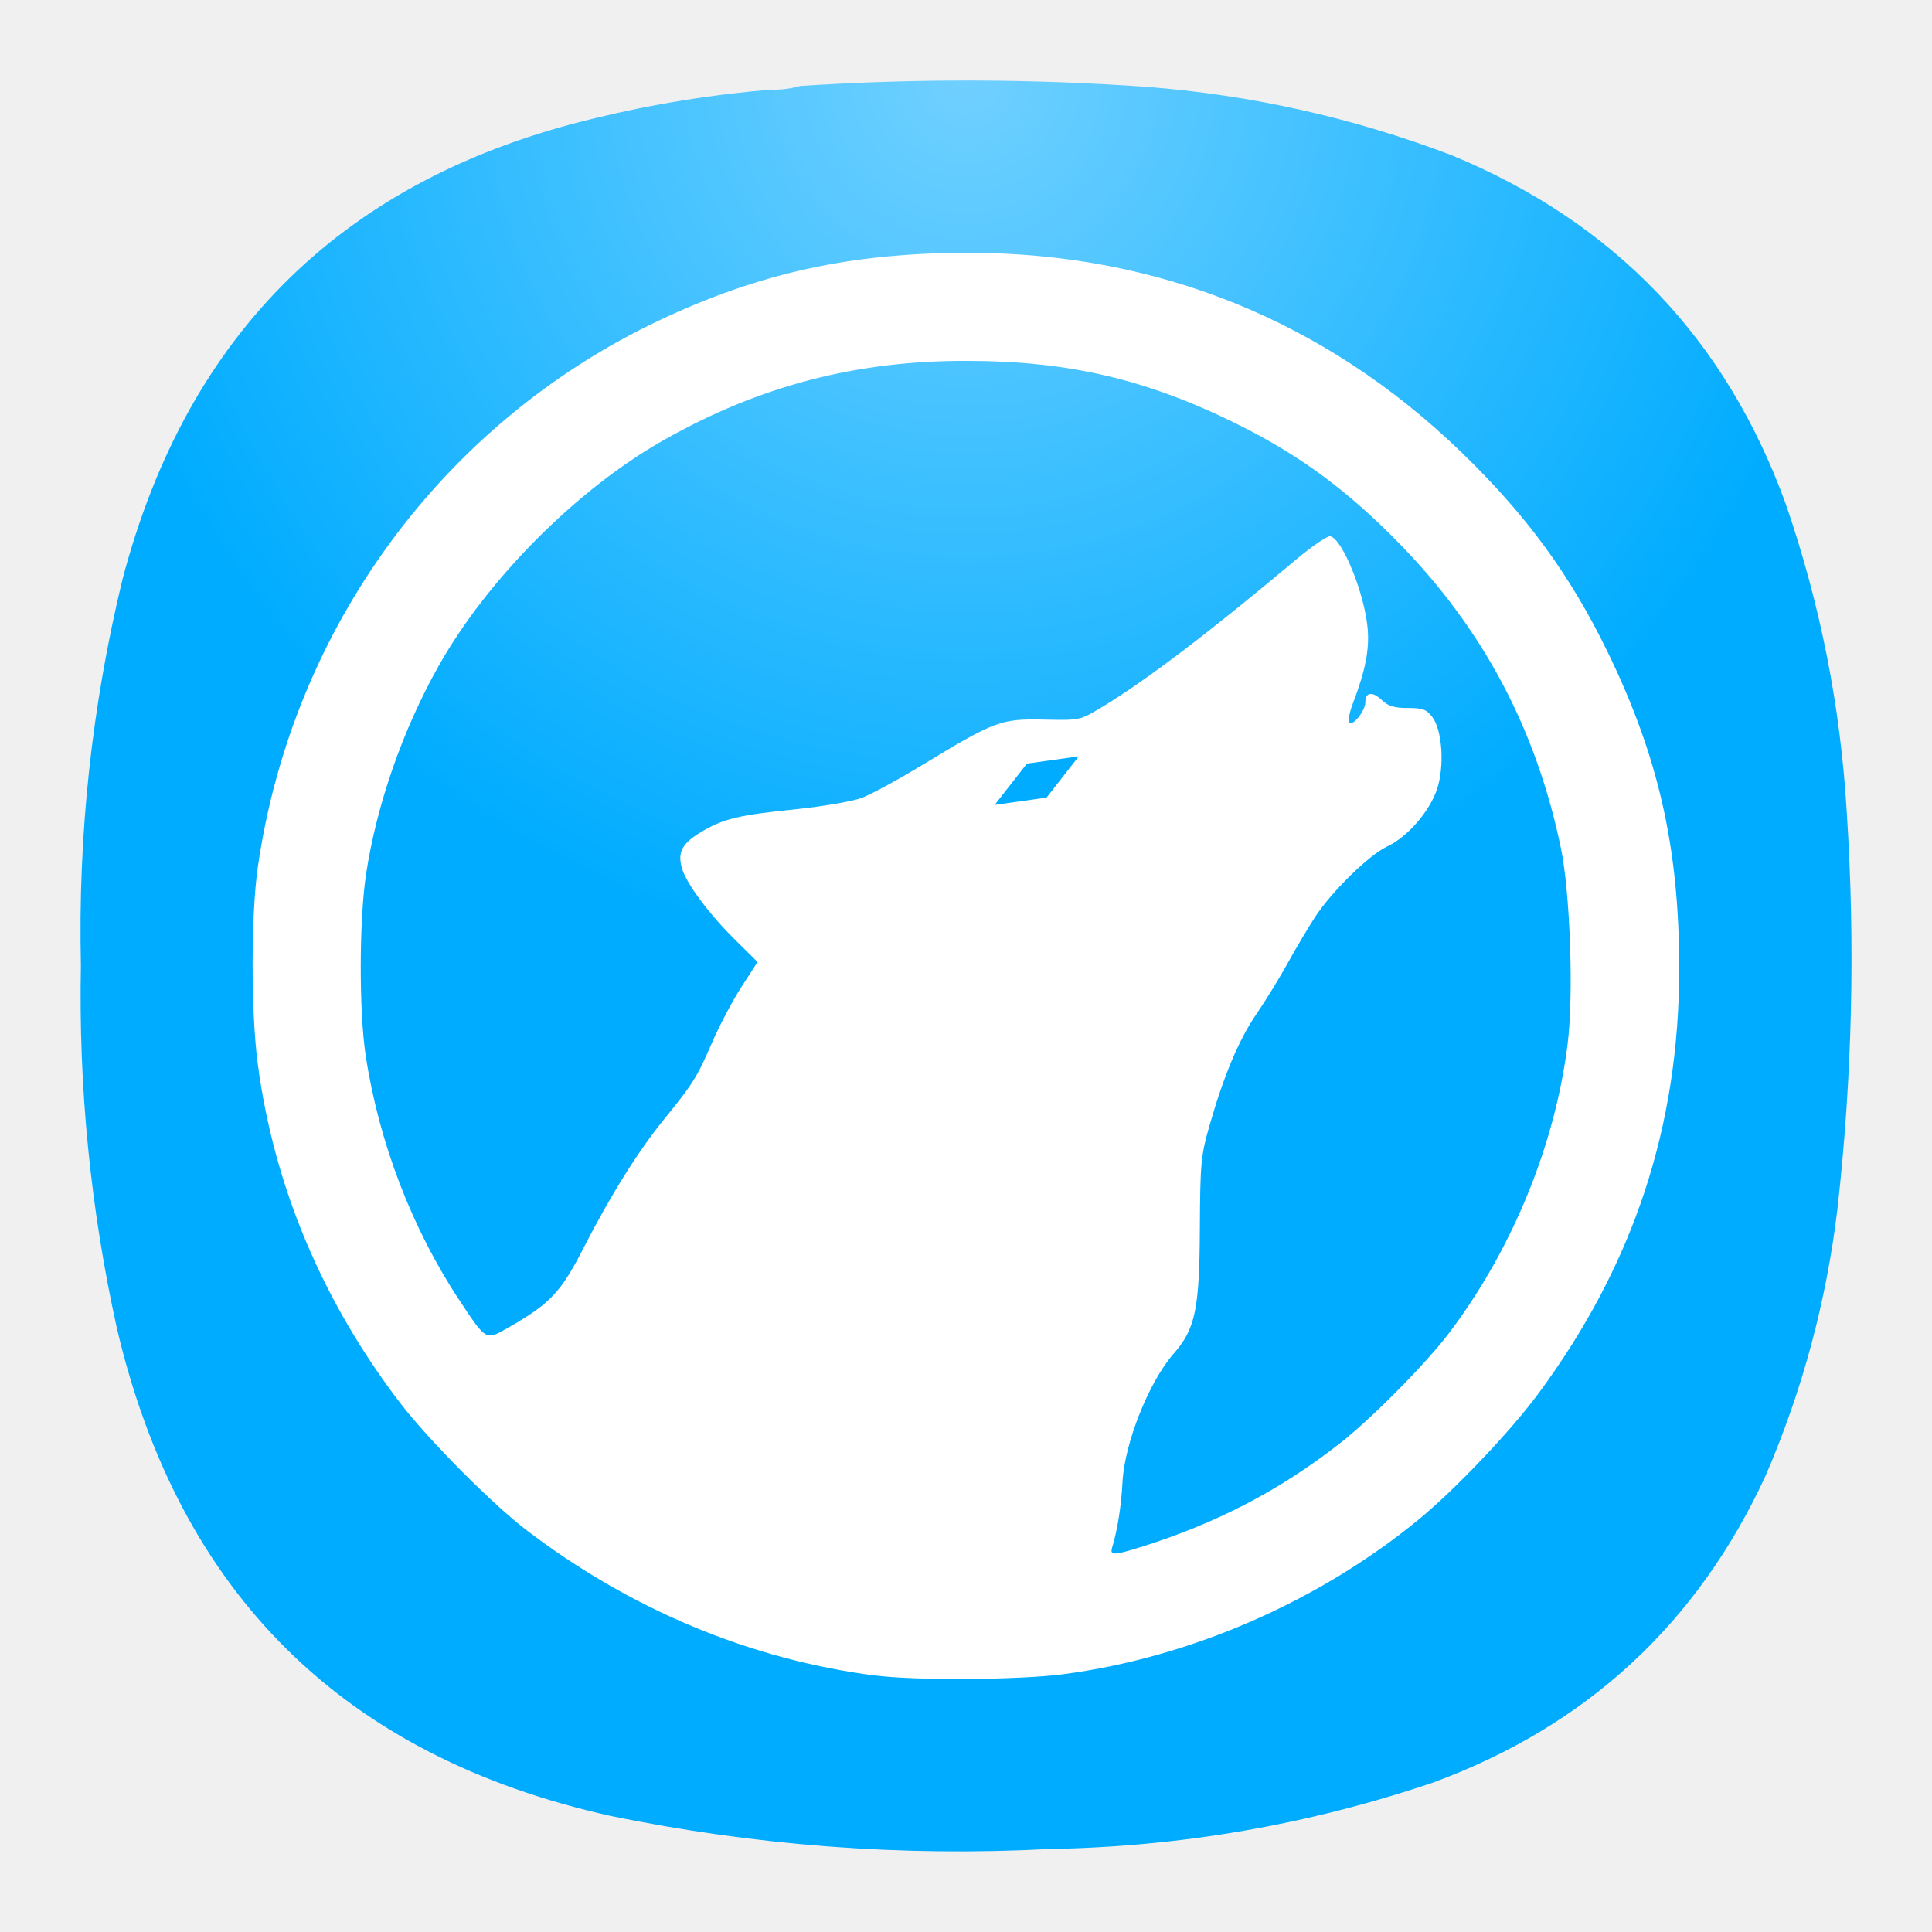
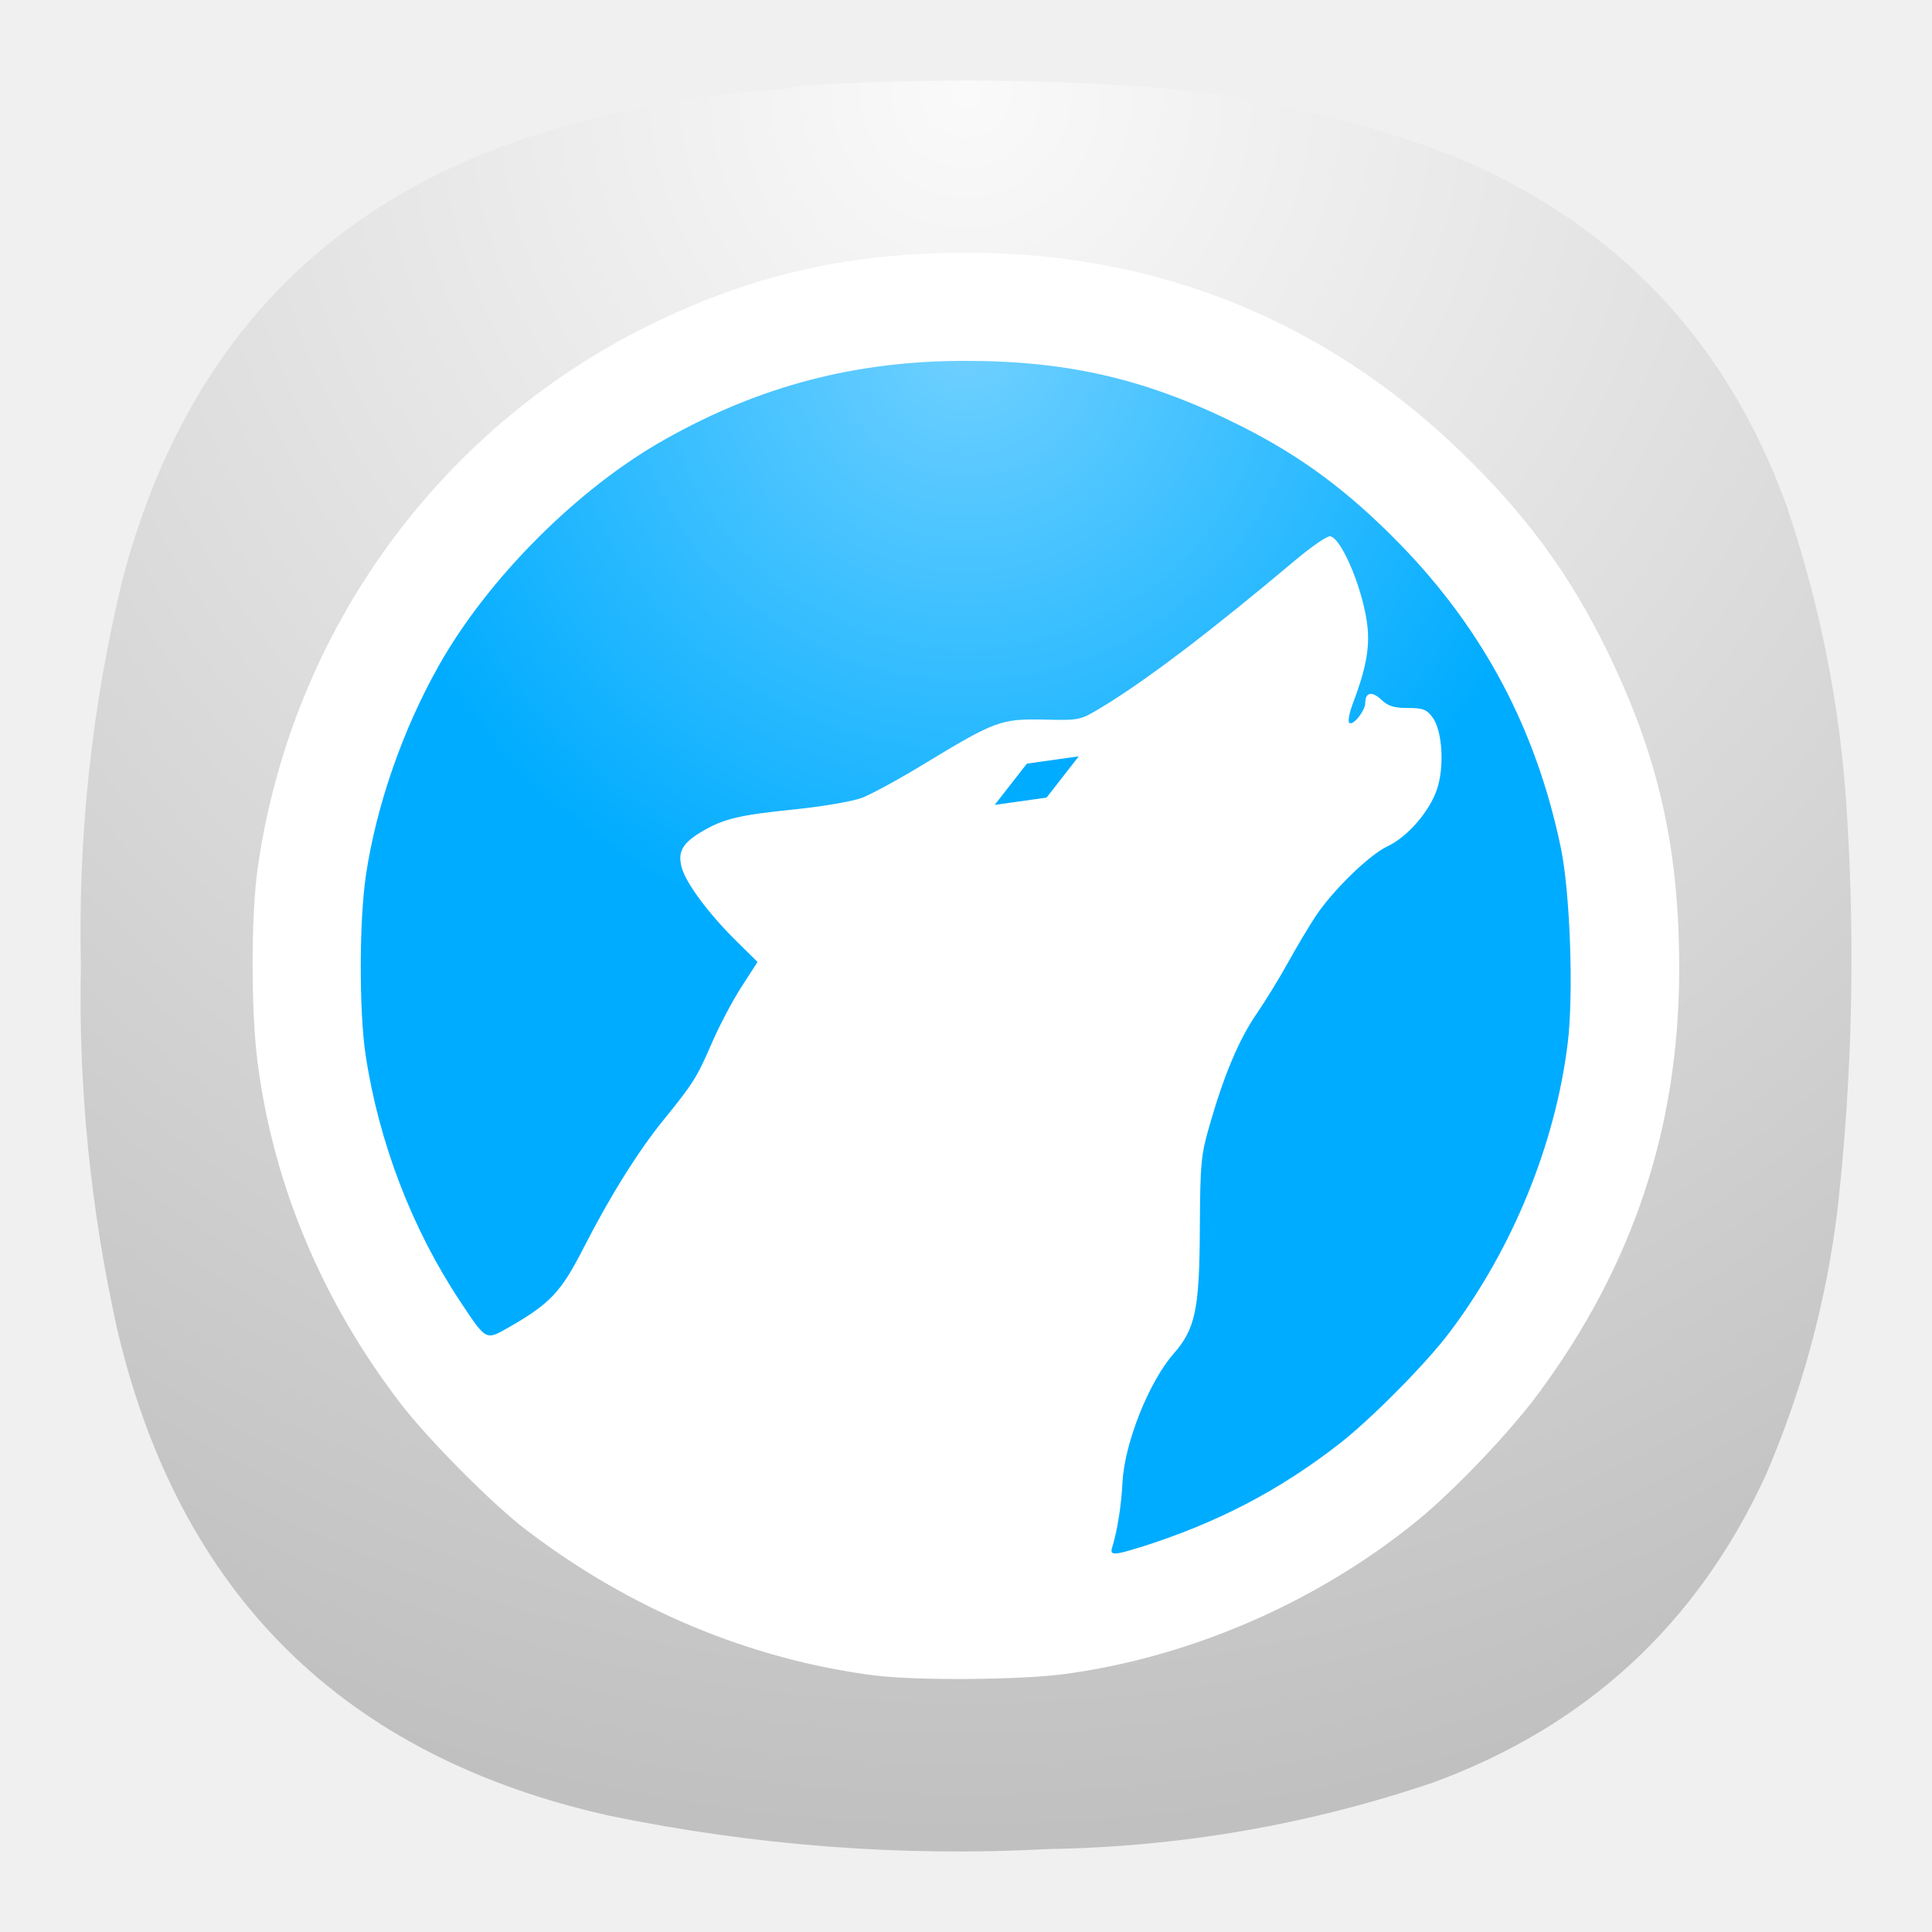
- <svg xmlns="http://www.w3.org/2000/svg" width="24" height="24" viewBox="0 0 24 24" fill="none" version="1.1" id="svg329" xml:space="preserve">
-   <path fill-rule="evenodd" clip-rule="evenodd" d="m 9.596,1.114 c 0.12,0.001 0.234,-0.014 0.344,-0.046 1.436,-0.094 2.871,-0.09 4.307,0.011 1.302,0.101 2.562,0.384 3.78,0.847 2.026,0.834 3.412,2.28 4.158,4.339 0.427,1.24 0.679,2.514 0.756,3.824 0.107,1.645 0.069,3.286 -0.115,4.923 -0.137,1.151 -0.435,2.258 -0.893,3.32 -0.851,1.843 -2.229,3.113 -4.135,3.813 -1.545,0.522 -3.133,0.797 -4.765,0.824 -1.836,0.096 -3.653,-0.042 -5.453,-0.412 -3.312,-0.738 -5.354,-2.757 -6.128,-6.057 -0.328,-1.486 -0.477,-2.989 -0.447,-4.511 -0.037,-1.618 0.135,-3.214 0.515,-4.786 0.811,-3.086 2.77,-4.998 5.876,-5.736 0.724,-0.177 1.457,-0.295 2.199,-0.355 z" fill="url(#paint0_radial_0_1)" id="path318" style="fill:url(#paint0_radial_0_1)" />
-   <defs id="defs327">
-     <radialGradient id="paint0_radial_0_1" cx="0" cy="0" r="1" gradientUnits="userSpaceOnUse" gradientTransform="matrix(0,11,-11,0,11.99999,1.000015)">
-       <stop stop-color="#6EBBF7" id="stop322" offset="0" style="stop-color:#70d0ff;stop-opacity:1;" />
-       <stop offset="1" stop-color="#2196F3" id="stop324" style="stop-color:#00acff;stop-opacity:1;" />
-     </radialGradient>
+ <svg xmlns="http://www.w3.org/2000/svg" width="24" height="24" viewBox="0 0 6.35 6.35" version="1.1" id="svg2180">
+   <defs id="defs2177">
    <radialGradient fx="0" fy="0" cx="0" cy="0" r="1" gradientUnits="userSpaceOnUse" gradientTransform="matrix(0,16.5,-16.5,0,8.999651,0.749985)" spreadMethod="pad" id="radialGradient868-3">
      <stop style="stop-opacity:1;stop-color:#fafafa" offset="0" id="stop864-6" />
      <stop style="stop-opacity:1;stop-color:#c0c0c0" offset="1" id="stop866-7" />
    </radialGradient>
+     <linearGradient id="b" x1="70.786" x2="6.447" y1="12.393" y2="74.468" gradientTransform="matrix(0.15246,0,0,0.15246,2.9,2.903)" gradientUnits="userSpaceOnUse" spreadMethod="pad">
+       <stop offset="0" style="stop-opacity:1;stop-color:#fff44f" id="stop61" />
+       <stop offset=".048" style="stop-opacity:1;stop-color:#fff44f" id="stop62" />
+       <stop offset=".111" style="stop-opacity:1;stop-color:#ffe847" id="stop63" />
+       <stop offset=".225" style="stop-opacity:1;stop-color:#ffc830" id="stop64" />
+       <stop offset=".368" style="stop-opacity:1;stop-color:#ff980e" id="stop65" />
+       <stop offset=".401" style="stop-opacity:1;stop-color:#ff8b16" id="stop66" />
+       <stop offset=".462" style="stop-opacity:1;stop-color:#ff672a" id="stop67" />
+       <stop offset=".534" style="stop-opacity:1;stop-color:#ff3647" id="stop68" />
+       <stop offset=".705" style="stop-opacity:1;stop-color:#e31587" id="stop69" />
+       <stop offset="1" style="stop-opacity:1;stop-color:#e31587" id="stop70" />
+     </linearGradient>
+     <radialGradient id="c" cx="-7907.187" cy="-8515.121" r="80.797" fx="-7907.187" fy="-8515.121" gradientTransform="matrix(0.20007,0,0,0.20007,1600.415,1710.517)" gradientUnits="userSpaceOnUse" spreadMethod="pad">
+       <stop offset="0" style="stop-opacity:1;stop-color:#ffbd4f" id="stop3" />
+       <stop offset=".129" style="stop-opacity:1;stop-color:#ffbd4f" id="stop4" />
+       <stop offset=".186" style="stop-opacity:1;stop-color:#ffac31" id="stop5" />
+       <stop offset=".247" style="stop-opacity:1;stop-color:#ff9d17" id="stop6" />
+       <stop offset=".283" style="stop-opacity:1;stop-color:#ff980e" id="stop7" />
+       <stop offset=".403" style="stop-opacity:1;stop-color:#ff563b" id="stop8" />
+       <stop offset=".467" style="stop-opacity:1;stop-color:#ff3750" id="stop9" />
+       <stop offset=".71" style="stop-opacity:1;stop-color:#f5156c" id="stop10" />
+       <stop offset=".782" style="stop-opacity:1;stop-color:#eb0878" id="stop11" />
+       <stop offset=".86" style="stop-opacity:1;stop-color:#e50080" id="stop12" />
+       <stop offset="1" style="stop-opacity:1;stop-color:#e50080" id="stop13" />
+     </radialGradient>
+     <radialGradient id="d" cx="-7926.97" cy="-8533.457" r="58.534" fx="-7926.97" fy="-8533.457" gradientTransform="matrix(0.15246,0,0,0.15246,1218.794,1302.5)" gradientUnits="userSpaceOnUse" spreadMethod="pad">
+       <stop offset="0" style="stop-opacity:1;stop-color:#fff44f" id="stop14" />
+       <stop offset=".132" style="stop-opacity:1;stop-color:#fff44f" id="stop15" />
+       <stop offset=".252" style="stop-opacity:1;stop-color:#ffdc3e" id="stop16" />
+       <stop offset=".506" style="stop-opacity:1;stop-color:#ff9d12" id="stop17" />
+       <stop offset=".526" style="stop-opacity:1;stop-color:#ff980e" id="stop18" />
+       <stop offset="1" style="stop-opacity:1;stop-color:#ff980e" id="stop19" />
+     </radialGradient>
+     <radialGradient id="e" cx="-7945.648" cy="-8460.984" r="38.471" fx="-7945.648" fy="-8460.984" gradientTransform="matrix(0.15246,0,0,0.15246,1218.794,1302.5)" gradientUnits="userSpaceOnUse" spreadMethod="pad">
+       <stop offset="0" style="stop-opacity:1;stop-color:#3a8ee6" id="stop20" />
+       <stop offset=".353" style="stop-opacity:1;stop-color:#3a8ee6" id="stop21" />
+       <stop offset=".472" style="stop-opacity:1;stop-color:#5c79f0" id="stop22" />
+       <stop offset=".669" style="stop-opacity:1;stop-color:#9059ff" id="stop23" />
+       <stop offset="1" style="stop-opacity:1;stop-color:#c139e6" id="stop24" />
+     </radialGradient>
+     <radialGradient id="f" cx="-7937.731" cy="-8518.427" r="27.676" fx="-7937.731" fy="-8518.427" gradientTransform="matrix(0.15246,0,0,0.15246,1218.794,1302.5)" gradientUnits="userSpaceOnUse" spreadMethod="pad">
+       <stop offset="0" style="stop-opacity:1;stop-color:#ffe226" id="stop25" />
+       <stop offset=".121" style="stop-opacity:1;stop-color:#ffdb27" id="stop26" />
+       <stop offset=".295" style="stop-opacity:1;stop-color:#ffc82a" id="stop27" />
+       <stop offset=".502" style="stop-opacity:1;stop-color:#ffa930" id="stop28" />
+       <stop offset=".732" style="stop-opacity:1;stop-color:#ff7e37" id="stop29" />
+       <stop offset=".792" style="stop-opacity:1;stop-color:#ff7139" id="stop30" />
+       <stop offset="1" style="stop-opacity:1;stop-color:#ff7139" id="stop31" />
+     </radialGradient>
+     <radialGradient id="g" cx="-7915.977" cy="-8535.981" r="118.081" fx="-7915.977" fy="-8535.981" gradientTransform="matrix(0.15246,0,0,0.15246,1218.794,1302.5)" gradientUnits="userSpaceOnUse" spreadMethod="pad">
+       <stop offset="0" style="stop-opacity:1;stop-color:#fff44f" id="stop32" />
+       <stop offset=".113" style="stop-opacity:1;stop-color:#fff44f" id="stop33" />
+       <stop offset=".456" style="stop-opacity:1;stop-color:#ff980e" id="stop34" />
+       <stop offset=".622" style="stop-opacity:1;stop-color:#ff5634" id="stop35" />
+       <stop offset=".716" style="stop-opacity:1;stop-color:#ff3647" id="stop36" />
+       <stop offset=".904" style="stop-opacity:1;stop-color:#e31587" id="stop37" />
+       <stop offset="1" style="stop-opacity:1;stop-color:#e31587" id="stop38" />
+     </radialGradient>
+     <radialGradient id="h" cx="-7927.165" cy="-8522.859" r="86.499" fx="-7927.165" fy="-8522.859" gradientTransform="matrix(0.016,0.1517,-0.09956,0.01052,-711.238,1294.296)" gradientUnits="userSpaceOnUse" spreadMethod="pad">
+       <stop offset="0" style="stop-opacity:1;stop-color:#fff44f" id="stop39" />
+       <stop offset=".06" style="stop-opacity:1;stop-color:#ffe847" id="stop40" />
+       <stop offset=".168" style="stop-opacity:1;stop-color:#ffc830" id="stop41" />
+       <stop offset=".304" style="stop-opacity:1;stop-color:#ff980e" id="stop42" />
+       <stop offset=".356" style="stop-opacity:1;stop-color:#ff8b16" id="stop43" />
+       <stop offset=".455" style="stop-opacity:1;stop-color:#ff672a" id="stop44" />
+       <stop offset=".57" style="stop-opacity:1;stop-color:#ff3647" id="stop45" />
+       <stop offset=".737" style="stop-opacity:1;stop-color:#e31587" id="stop46" />
+       <stop offset="1" style="stop-opacity:1;stop-color:#e31587" id="stop47" />
+     </radialGradient>
+     <radialGradient id="i" cx="-7938.383" cy="-8508.176" r="73.72" fx="-7938.383" fy="-8508.176" gradientTransform="matrix(0.15246,0,0,0.15246,1218.794,1302.5)" gradientUnits="userSpaceOnUse" spreadMethod="pad">
+       <stop offset="0" style="stop-opacity:1;stop-color:#fff44f" id="stop48" />
+       <stop offset=".137" style="stop-opacity:1;stop-color:#fff44f" id="stop49" />
+       <stop offset=".48" style="stop-opacity:1;stop-color:#ff980e" id="stop50" />
+       <stop offset=".592" style="stop-opacity:1;stop-color:#ff5634" id="stop51" />
+       <stop offset=".655" style="stop-opacity:1;stop-color:#ff3647" id="stop52" />
+       <stop offset=".904" style="stop-opacity:1;stop-color:#e31587" id="stop53" />
+       <stop offset="1" style="stop-opacity:1;stop-color:#e31587" id="stop54" />
+     </radialGradient>
+     <radialGradient id="j" cx="-7918.923" cy="-8503.861" r="80.686" fx="-7918.923" fy="-8503.861" gradientTransform="matrix(0.15246,0,0,0.15246,1218.794,1302.5)" gradientUnits="userSpaceOnUse" spreadMethod="pad">
+       <stop offset="0" style="stop-opacity:1;stop-color:#fff44f" id="stop55" />
+       <stop offset=".094" style="stop-opacity:1;stop-color:#fff44f" id="stop56" />
+       <stop offset=".231" style="stop-opacity:1;stop-color:#ffe141" id="stop57" />
+       <stop offset=".509" style="stop-opacity:1;stop-color:#ffaf1e" id="stop58" />
+       <stop offset=".626" style="stop-opacity:1;stop-color:#ff980e" id="stop59" />
+       <stop offset="1" style="stop-opacity:1;stop-color:#ff980e" id="stop60" />
+     </radialGradient>
+     <radialGradient id="paint0_radial_0_1" cx="0" cy="0" r="1" gradientUnits="userSpaceOnUse" gradientTransform="matrix(0,7.773581,-7.773581,0,11.99999,4.22643)">
+       <stop stop-color="#6EBBF7" id="stop322" offset="0" style="stop-color:#70d0ff;stop-opacity:1;" />
+       <stop offset="1" stop-color="#2196F3" id="stop324" style="stop-color:#00acff;stop-opacity:1;" />
+     </radialGradient>
  </defs>
-   <g id="g1579" transform="matrix(1.584741,0,0,1.584741,17.03471,-11.91457)">
-     <path style="fill:#ffffff;stroke-width:0.027" d="m -3.886,20.653 c -0.981,-0.126 -1.919,-0.517 -2.737,-1.141 -0.267,-0.203 -0.768,-0.708 -0.987,-0.993 -0.612,-0.799 -0.993,-1.705 -1.119,-2.664 -0.054,-0.41 -0.053,-1.164 5.99e-4,-1.539 0.27,-1.874 1.45,-3.482 3.144,-4.285 0.788,-0.373 1.509,-0.531 2.425,-0.531 1.481,0 2.796,0.531 3.861,1.559 0.513,0.495 0.857,0.965 1.152,1.572 0.399,0.822 0.56,1.536 0.56,2.479 0,1.241 -0.359,2.324 -1.103,3.331 -0.221,0.299 -0.654,0.754 -0.94,0.989 -0.787,0.645 -1.79,1.081 -2.785,1.212 -0.344,0.045 -1.156,0.051 -1.472,0.01 z m 2.075,-1.006 c 0.599,-0.189 1.087,-0.443 1.559,-0.81 0.251,-0.195 0.684,-0.633 0.865,-0.874 0.493,-0.653 0.828,-1.472 0.926,-2.262 0.048,-0.381 0.02,-1.186 -0.053,-1.536 -0.192,-0.926 -0.606,-1.708 -1.258,-2.378 -0.406,-0.417 -0.777,-0.692 -1.253,-0.931 -0.722,-0.362 -1.341,-0.509 -2.154,-0.509 -0.861,-8.27e-4 -1.615,0.196 -2.362,0.618 -0.68,0.383 -1.383,1.087 -1.768,1.77 -0.284,0.503 -0.491,1.1 -0.572,1.645 -0.053,0.358 -0.054,1.068 -0.002,1.41 0.104,0.685 0.364,1.362 0.741,1.93 0.206,0.31 0.199,0.307 0.381,0.203 0.325,-0.186 0.409,-0.276 0.586,-0.622 0.207,-0.405 0.428,-0.759 0.628,-1.005 0.231,-0.284 0.262,-0.334 0.378,-0.602 0.058,-0.135 0.163,-0.333 0.232,-0.44 l 0.126,-0.195 -0.163,-0.161 c -0.217,-0.213 -0.397,-0.455 -0.431,-0.578 -0.035,-0.126 0.006,-0.196 0.169,-0.29 0.165,-0.095 0.283,-0.123 0.723,-0.168 0.214,-0.022 0.447,-0.062 0.521,-0.09 0.073,-0.028 0.291,-0.146 0.484,-0.264 0.559,-0.339 0.606,-0.356 0.941,-0.349 0.283,0.006 0.283,0.006 0.451,-0.095 0.352,-0.212 0.856,-0.596 1.521,-1.155 0.127,-0.107 0.25,-0.191 0.273,-0.187 0.094,0.018 0.267,0.442 0.293,0.718 0.016,0.168 -0.017,0.334 -0.116,0.594 -0.027,0.071 -0.04,0.139 -0.028,0.15 0.028,0.028 0.126,-0.094 0.126,-0.158 0,-0.082 0.054,-0.091 0.127,-0.022 0.053,0.05 0.099,0.064 0.207,0.064 0.117,0 0.146,0.011 0.192,0.072 0.078,0.104 0.096,0.386 0.036,0.565 -0.058,0.174 -0.232,0.375 -0.391,0.449 -0.142,0.067 -0.429,0.347 -0.563,0.55 -0.051,0.078 -0.148,0.24 -0.214,0.36 -0.066,0.12 -0.178,0.302 -0.248,0.404 -0.137,0.2 -0.255,0.48 -0.368,0.876 -0.067,0.233 -0.072,0.293 -0.075,0.812 -0.003,0.627 -0.036,0.78 -0.205,0.973 -0.193,0.219 -0.385,0.701 -0.401,1.005 -0.01,0.192 -0.04,0.379 -0.082,0.517 -0.018,0.061 0.016,0.06 0.222,-0.005 z" id="path1573" />
-     <path style="fill:#00acff;fill-opacity:1;stroke:none;stroke-width:1.5;stroke-miterlimit:4;stroke-dasharray:none" id="path1575" d="m 18.854,174.592 -1.604,-1.604 1.604,-1.604 1.604,1.604 z" transform="matrix(0.04795921,0.08306779,-0.2054382,0.1186098,32.01165,-8.446996)" />
+   <g id="layer1">
+     <g id="g854" transform="matrix(0.3527778,0,0,0.3527778,-1.197e-4,-9.3e-6)">
+       <g id="g856">
+         <g id="g862">
+           <path d="m 7.195,0.836 c 0.09,0 0.176,-0.012 0.258,-0.035 1.078,-0.071 2.156,-0.067 3.231,0.008 0.976,0.078 1.921,0.289 2.836,0.636 1.519,0.625 2.558,1.711 3.121,3.254 0.316,0.93 0.507,1.887 0.566,2.867 0.078,1.235 0.051,2.465 -0.086,3.696 -0.105,0.863 -0.328,1.691 -0.672,2.488 -0.637,1.383 -1.672,2.336 -3.101,2.859 C 12.191,17 11,17.207 9.773,17.227 8.398,17.301 7.035,17.195 5.684,16.918 3.203,16.367 1.668,14.852 1.09,12.375 0.844,11.262 0.73,10.133 0.754,8.992 0.727,7.781 0.855,6.582 1.141,5.402 1.75,3.09 3.219,1.656 5.547,1.102 6.09,0.969 6.641,0.879 7.195,0.836 Z" style="fill:url(#radialGradient868-3);fill-rule:evenodd;stroke:none" id="path870" />
+         </g>
+       </g>
+     </g>
+     <g id="g1" transform="scale(0.2645833)">
+       <path fill-rule="evenodd" clip-rule="evenodd" d="m 10.301,4.307 c 0.085,8.975e-4 0.166,-0.01 0.243,-0.032 1.015,-0.066 2.029,-0.064 3.044,0.008 0.92,0.072 1.81,0.271 2.671,0.599 1.431,0.589 2.411,1.612 2.938,3.067 0.302,0.876 0.48,1.777 0.534,2.702 0.075,1.162 0.048,2.322 -0.081,3.479 -0.097,0.813 -0.307,1.595 -0.631,2.346 -0.601,1.302 -1.575,2.2 -2.922,2.694 -1.092,0.369 -2.214,0.563 -3.368,0.583 -1.297,0.067 -2.582,-0.03 -3.853,-0.291 C 6.536,18.94 5.093,17.513 4.546,15.181 4.313,14.131 4.208,13.069 4.23,11.993 4.204,10.85 4.325,9.722 4.594,8.611 5.168,6.431 6.552,5.079 8.747,4.558 9.258,4.432 9.776,4.349 10.301,4.307 Z" fill="url(#paint0_radial_0_1)" id="path318" style="fill:url(#paint0_radial_0_1);stroke-width:0.707" />
+       <g id="g1579" transform="matrix(1.584741,0,0,1.584741,17.03471,-11.91457)">
+         <path style="fill:#ffffff;stroke-width:0.027" d="m -3.886,20.653 c -0.981,-0.126 -1.919,-0.517 -2.737,-1.141 -0.267,-0.203 -0.768,-0.708 -0.987,-0.993 -0.612,-0.799 -0.993,-1.705 -1.119,-2.664 -0.054,-0.41 -0.053,-1.164 5.99e-4,-1.539 0.27,-1.874 1.45,-3.482 3.144,-4.285 0.788,-0.373 1.509,-0.531 2.425,-0.531 1.481,0 2.796,0.531 3.861,1.559 0.513,0.495 0.857,0.965 1.152,1.572 0.399,0.822 0.56,1.536 0.56,2.479 0,1.241 -0.359,2.324 -1.103,3.331 -0.221,0.299 -0.654,0.754 -0.94,0.989 -0.787,0.645 -1.79,1.081 -2.785,1.212 -0.344,0.045 -1.156,0.051 -1.472,0.01 z m 2.075,-1.006 c 0.599,-0.189 1.087,-0.443 1.559,-0.81 0.251,-0.195 0.684,-0.633 0.865,-0.874 0.493,-0.653 0.828,-1.472 0.926,-2.262 0.048,-0.381 0.02,-1.186 -0.053,-1.536 -0.192,-0.926 -0.606,-1.708 -1.258,-2.378 -0.406,-0.417 -0.777,-0.692 -1.253,-0.931 -0.722,-0.362 -1.341,-0.509 -2.154,-0.509 -0.861,-8.27e-4 -1.615,0.196 -2.362,0.618 -0.68,0.383 -1.383,1.087 -1.768,1.77 -0.284,0.503 -0.491,1.1 -0.572,1.645 -0.053,0.358 -0.054,1.068 -0.002,1.41 0.104,0.685 0.364,1.362 0.741,1.93 0.206,0.31 0.199,0.307 0.381,0.203 0.325,-0.186 0.409,-0.276 0.586,-0.622 0.207,-0.405 0.428,-0.759 0.628,-1.005 0.231,-0.284 0.262,-0.334 0.378,-0.602 0.058,-0.135 0.163,-0.333 0.232,-0.44 l 0.126,-0.195 -0.163,-0.161 c -0.217,-0.213 -0.397,-0.455 -0.431,-0.578 -0.035,-0.126 0.006,-0.196 0.169,-0.29 0.165,-0.095 0.283,-0.123 0.723,-0.168 0.214,-0.022 0.447,-0.062 0.521,-0.09 0.073,-0.028 0.291,-0.146 0.484,-0.264 0.559,-0.339 0.606,-0.356 0.941,-0.349 0.283,0.006 0.283,0.006 0.451,-0.095 0.352,-0.212 0.856,-0.596 1.521,-1.155 0.127,-0.107 0.25,-0.191 0.273,-0.187 0.094,0.018 0.267,0.442 0.293,0.718 0.016,0.168 -0.017,0.334 -0.116,0.594 -0.027,0.071 -0.04,0.139 -0.028,0.15 0.028,0.028 0.126,-0.094 0.126,-0.158 0,-0.082 0.054,-0.091 0.127,-0.022 0.053,0.05 0.099,0.064 0.207,0.064 0.117,0 0.146,0.011 0.192,0.072 0.078,0.104 0.096,0.386 0.036,0.565 -0.058,0.174 -0.232,0.375 -0.391,0.449 -0.142,0.067 -0.429,0.347 -0.563,0.55 -0.051,0.078 -0.148,0.24 -0.214,0.36 -0.066,0.12 -0.178,0.302 -0.248,0.404 -0.137,0.2 -0.255,0.48 -0.368,0.876 -0.067,0.233 -0.072,0.293 -0.075,0.812 -0.003,0.627 -0.036,0.78 -0.205,0.973 -0.193,0.219 -0.385,0.701 -0.401,1.005 -0.01,0.192 -0.04,0.379 -0.082,0.517 -0.018,0.061 0.016,0.06 0.222,-0.005 z" id="path1573" />
+         <path style="fill:#00acff;fill-opacity:1;stroke:none;stroke-width:1.5;stroke-miterlimit:4;stroke-dasharray:none" id="path1575" d="m 18.854,174.592 -1.604,-1.604 1.604,-1.604 1.604,1.604 z" transform="matrix(0.04795921,0.08306779,-0.2054382,0.1186098,32.01165,-8.446996)" />
+       </g>
+     </g>
  </g>
</svg>
